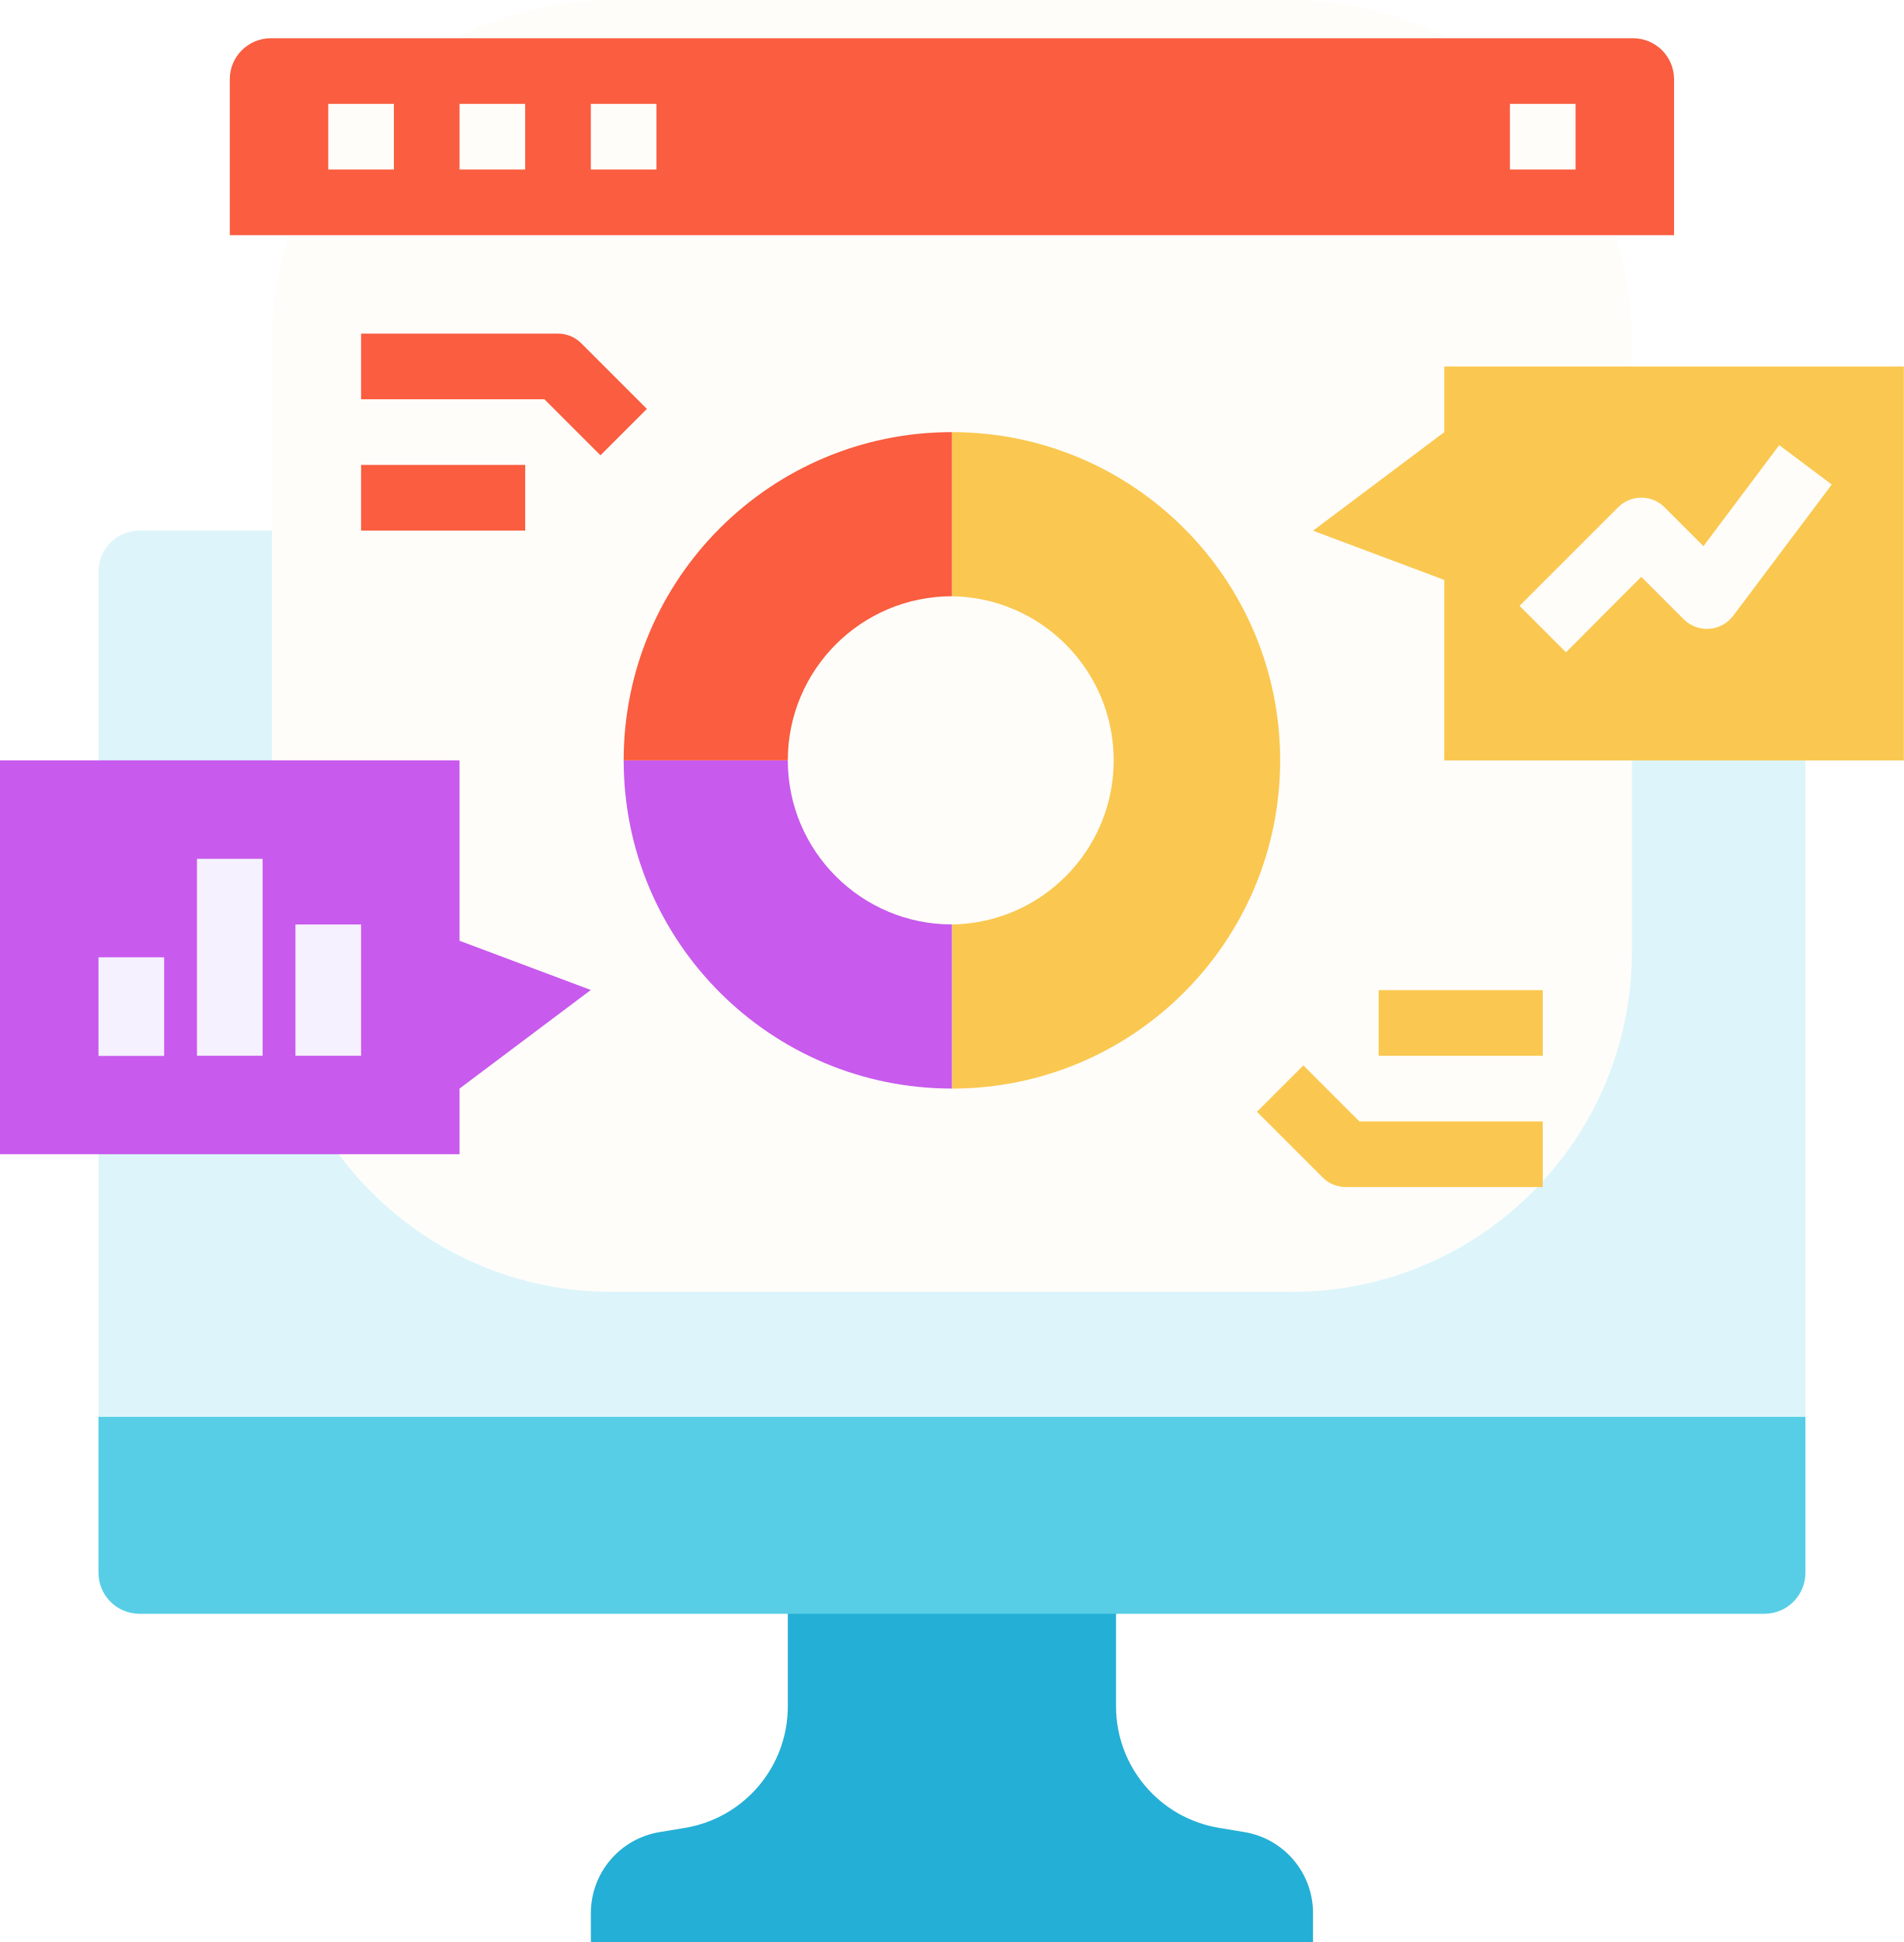
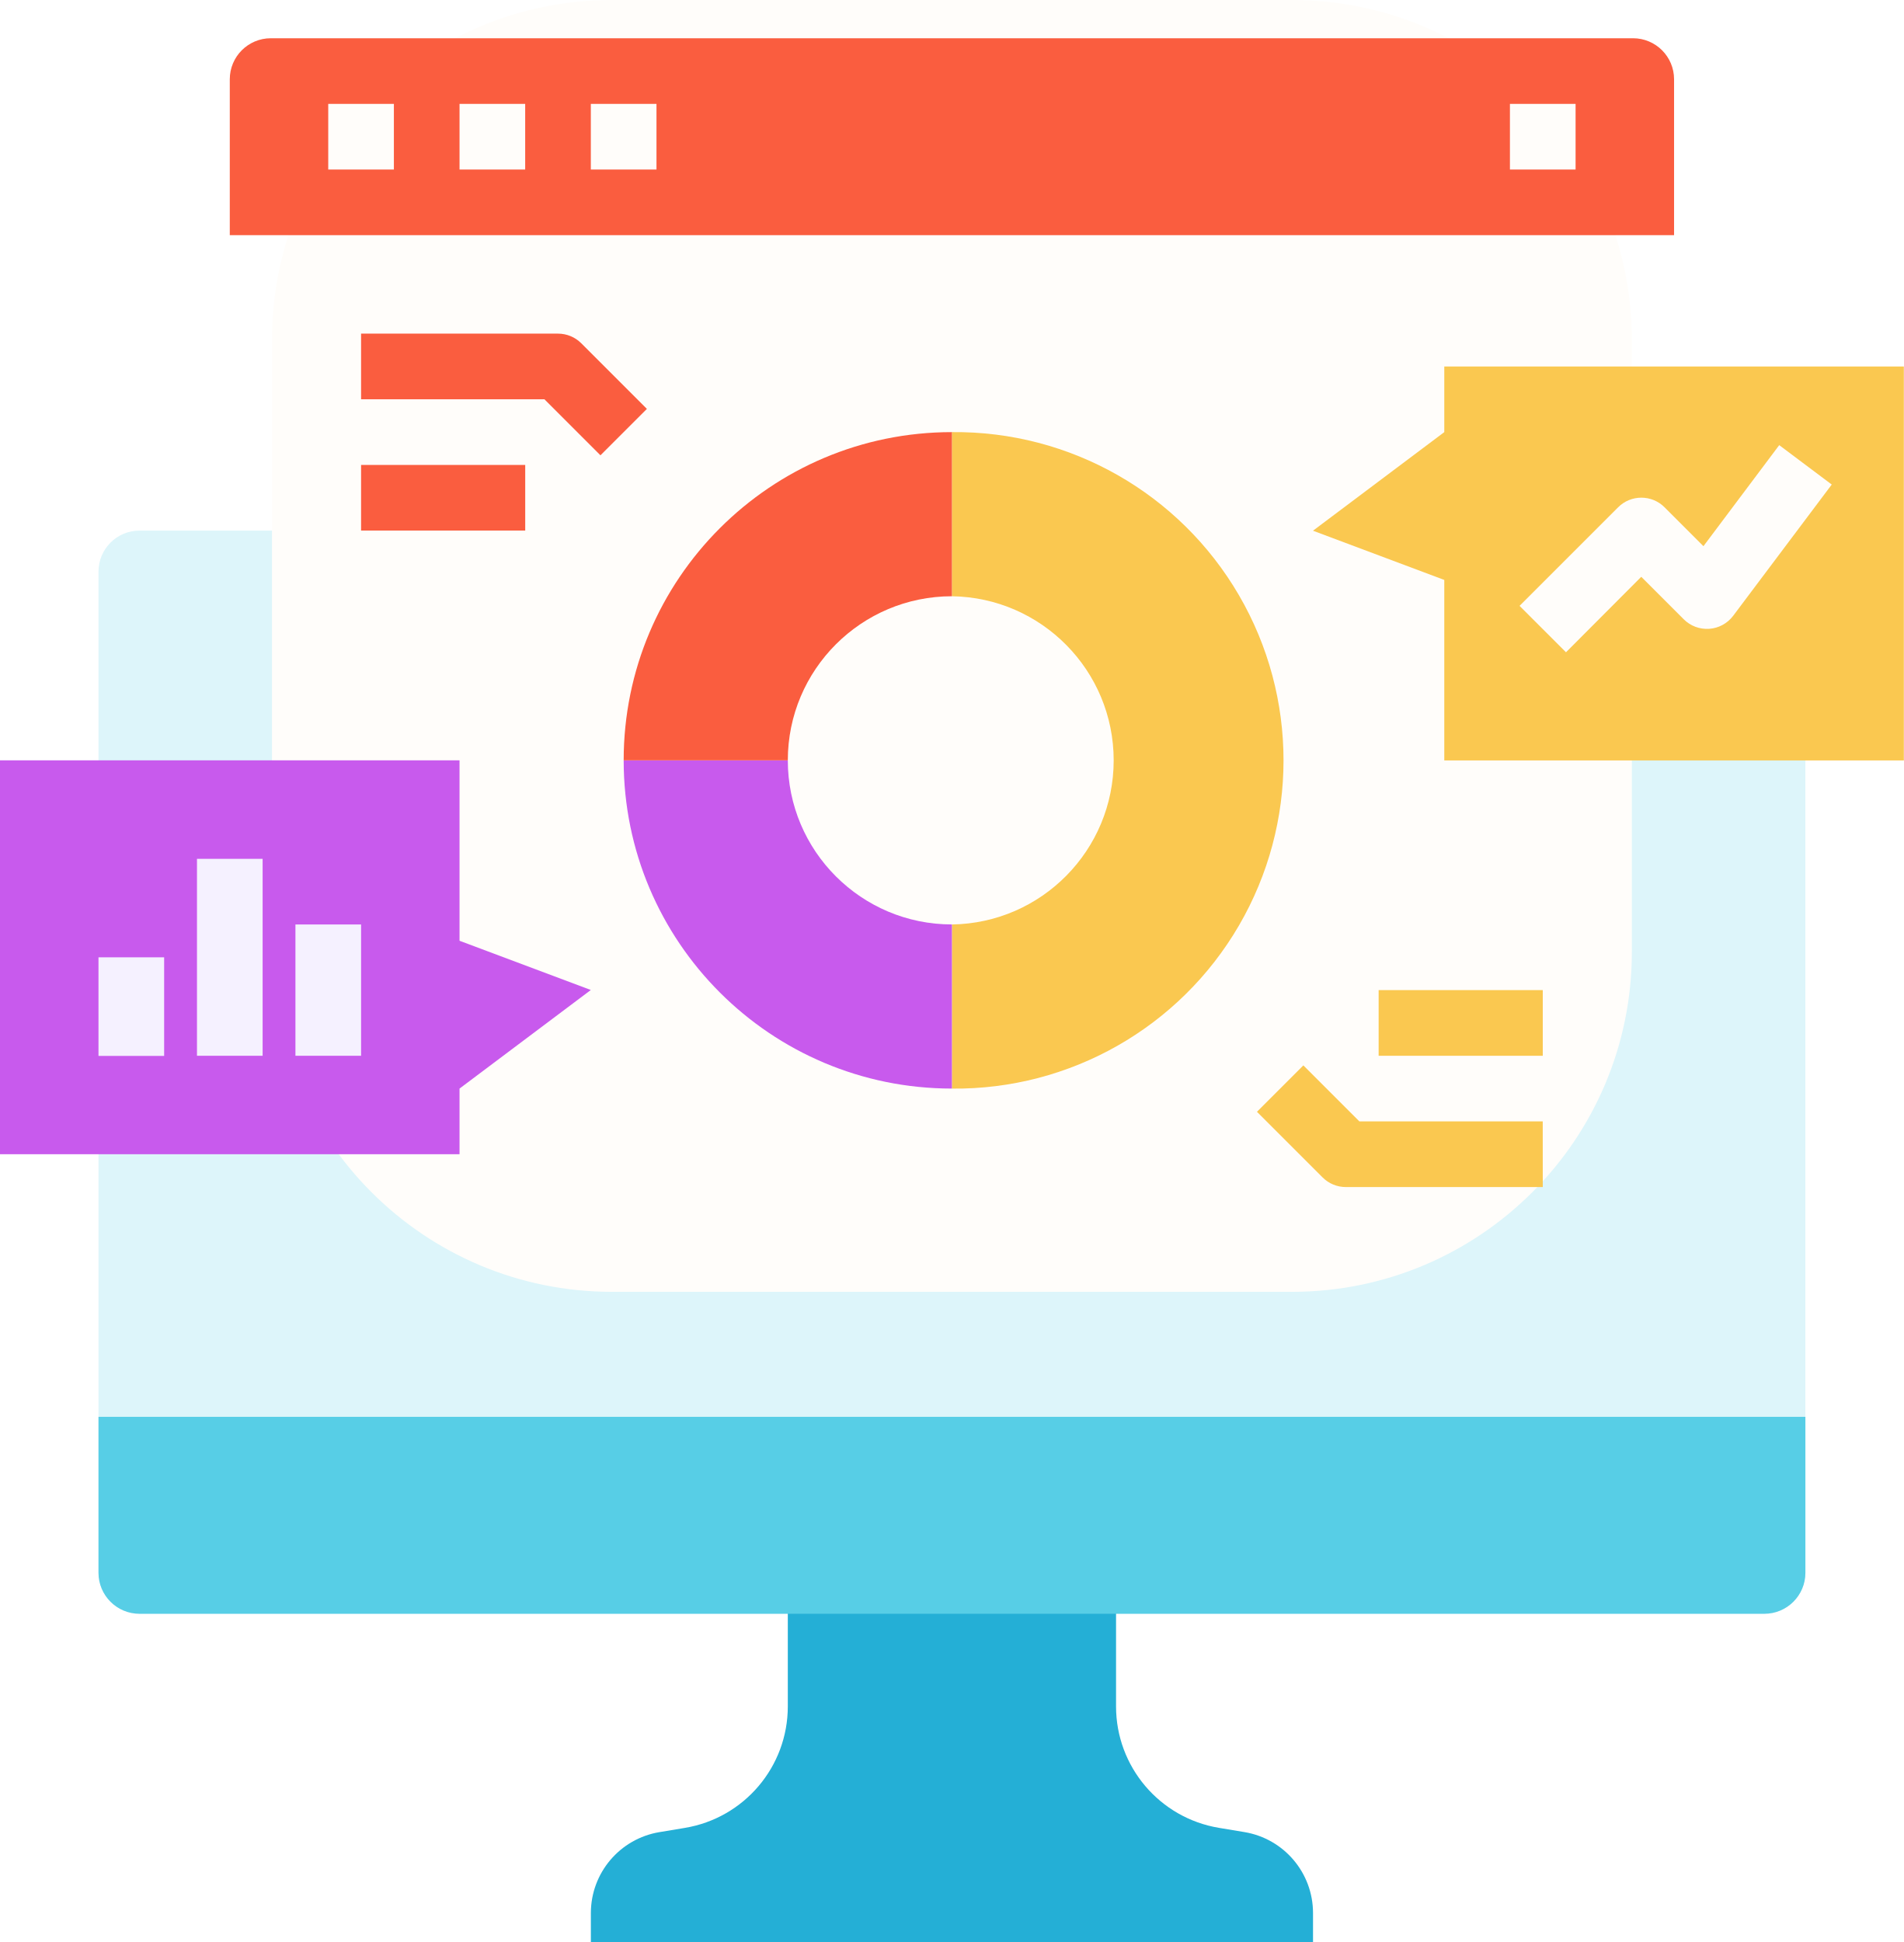
- <svg xmlns="http://www.w3.org/2000/svg" width="56.001" height="57.125" viewBox="0 0 56.001 57.125">
+ <svg xmlns="http://www.w3.org/2000/svg" width="56.001" height="57.125">
  <defs>
-     <style>.a{fill:#ddf5fa;}.b{fill:#24afd6;}.c{fill:#57cee6;}.d{fill:#fffdfa;}.e{fill:#fa5d3f;}.f{fill:#fac850;}.g{fill:#c85aed;}.h{fill:#f5f1ff;}</style>
+     <style>.d{fill:#fffdfa}.e{fill:#fa5d3f}.f{fill:#fac850}.g{fill:#c85aed}.h{fill:#f5f1ff}</style>
  </defs>
  <g transform="translate(-24 -23.124)">
-     <g transform="translate(26.897 38.732)">
-       <path class="a" d="M49.207,144h49v30.656A1.207,1.207,0,0,1,97,175.862H49.207A1.207,1.207,0,0,1,48,174.656V145.207A1.207,1.207,0,0,1,49.207,144Z" transform="translate(-48 -144)" />
-       <path class="b" d="M189.242,410.621H168v-.852a2.414,2.414,0,0,1,2.017-2.381l.751-.125a3.621,3.621,0,0,0,3.025-3.571V400h9.655v3.691a3.621,3.621,0,0,0,3.026,3.571l.751.125a2.414,2.414,0,0,1,2.017,2.381Z" transform="translate(-153.517 -369.103)" />
-       <path class="c" d="M48,360H98.208v4.586A1.207,1.207,0,0,1,97,365.793H49.207A1.207,1.207,0,0,1,48,364.586Z" transform="translate(-48 -333.931)" />
+     <path d="M28.104 38.732h49v30.656a1.207 1.207 0 0 1-1.207 1.206H28.104a1.207 1.207 0 0 1-1.207-1.206V39.939a1.207 1.207 0 0 1 1.207-1.207z" fill="#ddf5fa" />
+     <path d="M62.622 80.25H41.38v-.852a2.414 2.414 0 0 1 2.017-2.381l.751-.125a3.621 3.621 0 0 0 3.025-3.571v-3.692h9.655v3.691a3.621 3.621 0 0 0 3.026 3.571l.751.125a2.414 2.414 0 0 1 2.017 2.381z" fill="#24afd6" />
+     <path d="M26.897 64.801h50.208v4.586a1.207 1.207 0 0 1-1.208 1.207H28.104a1.207 1.207 0 0 1-1.207-1.207z" fill="#57cee6" />
+     <rect class="d" width="40" height="38" rx="10" transform="translate(32 23.124)" />
+     <path class="e" d="M31.966 24.249h40.069a1.207 1.207 0 0 1 1.207 1.207v4.586H30.759v-4.586a1.207 1.207 0 0 1 1.207-1.207z" />
+     <path class="f" d="M52 35.835v4.828a4.828 4.828 0 0 1 0 9.655v4.828a9.656 9.656 0 1 0 0-19.311z" />
+     <path class="g" d="M52 55.145v-4.828a4.828 4.828 0 0 1-4.827-4.827h-4.828A9.655 9.655 0 0 0 52 55.145z" />
+     <path class="e" d="M52 40.663v-4.828a9.655 9.655 0 0 0-9.655 9.655h4.828A4.828 4.828 0 0 1 52 40.663zM41.662 36.517l-1.648-1.648h-5.393v-1.931h5.793a.966.966 0 0 1 .683.283l1.931 1.931zM34.621 36.8h4.828v1.931h-4.828z" />
+     <g>
+       <path class="f" d="M69.38 58.042h-5.793a.966.966 0 0 1-.683-.283l-1.931-1.931 1.365-1.365 1.648 1.648h5.393zM64.552 52.249h4.828v1.931h-4.828z" />
    </g>
-     <rect class="d" width="40" height="38" rx="10" transform="translate(32 23.124)" />
-     <path class="e" d="M81.207,24h40.069a1.207,1.207,0,0,1,1.207,1.207v4.586H80V25.207A1.207,1.207,0,0,1,81.207,24Z" transform="translate(-49.241 0.249)" />
-     <path class="f" d="M256,120v4.828a4.828,4.828,0,0,1,0,9.655v4.828A9.655,9.655,0,1,0,256,120Z" transform="translate(-204 -84.165)" />
-     <g transform="translate(42.345 35.835)">
-       <path class="g" d="M185.655,209.655v-4.828A4.828,4.828,0,0,1,180.828,200H176A9.655,9.655,0,0,0,185.655,209.655Z" transform="translate(-176 -190.345)" />
-       <path class="e" d="M185.655,124.828V120A9.655,9.655,0,0,0,176,129.655h4.828A4.828,4.828,0,0,1,185.655,124.828Z" transform="translate(-176 -120)" />
+     <g>
+       <path class="d" d="M33.655 26.18h1.931v1.931h-1.931zM37.517 26.18h1.931v1.931h-1.931zM41.379 26.18h1.931v1.931h-1.931zM68.414 26.18h1.931v1.931h-1.931z" />
    </g>
-     <g transform="translate(34.621 32.938)">
-       <path class="e" d="M119.041,99.579l-1.648-1.648H112V96h5.793a.966.966,0,0,1,.683.283l1.931,1.931Z" transform="translate(-112 -96)" />
-       <path class="e" d="M112,128h4.828v1.931H112Z" transform="translate(-112 -124.138)" />
+     <g>
+       <path class="g" d="M37.517 57.076v-1.931l3.862-2.9-3.862-1.448V45.49H24v11.586z" />
+       <path class="h" d="M26.897 51.284h1.931v2.9h-1.931zM29.794 48.387h1.931v5.793h-1.931zM32.69 50.318h1.931v3.862H32.69z" />
    </g>
-     <g transform="translate(60.973 52.249)">
-       <path class="f" d="M338.75,277.922h-5.793a.966.966,0,0,1-.683-.283l-1.931-1.931,1.365-1.365,1.648,1.648h5.393Z" transform="translate(-330.343 -272.129)" />
-       <path class="f" d="M360,256h4.828v1.931H360Z" transform="translate(-356.421 -256)" />
-     </g>
-     <g transform="translate(33.655 26.18)">
-       <path class="d" d="M104,40h1.931v1.931H104Z" transform="translate(-104 -40)" />
-       <path class="d" d="M136,40h1.931v1.931H136Z" transform="translate(-132.138 -40)" />
-       <path class="d" d="M168,40h1.931v1.931H168Z" transform="translate(-160.276 -40)" />
-       <path class="d" d="M392,40h1.931v1.931H392Z" transform="translate(-357.241 -40)" />
-     </g>
-     <g transform="translate(24 45.49)">
-       <path class="g" d="M37.517,211.586v-1.931l3.862-2.9-3.862-1.448V200H24v11.586Z" transform="translate(-24 -200)" />
-       <g transform="translate(2.897 2.897)">
-         <path class="h" d="M48,248h1.931v2.9H48Z" transform="translate(-48 -245.103)" />
-         <path class="h" d="M72,224h1.931v5.793H72Z" transform="translate(-69.103 -224)" />
-         <path class="h" d="M96,240h1.931v3.862H96Z" transform="translate(-90.207 -238.069)" />
-       </g>
-     </g>
-     <g transform="translate(62.621 33.904)">
-       <path class="f" d="M347.862,104v1.931l-3.862,2.9,3.862,1.448v5.31H361.38V104Z" transform="translate(-344 -104)" />
-       <path class="d" d="M395.709,129.29l-1.366-1.365,2.9-2.9a.965.965,0,0,1,1.365,0l1.144,1.144,2.229-2.972,1.545,1.159-2.9,3.862a.965.965,0,0,1-1.455.1l-1.248-1.248Z" transform="translate(-388.267 -120.883)" />
+     <g>
+       <path class="f" d="M66.483 33.904v1.931l-3.862 2.9 3.862 1.448v5.31h13.518V33.904z" />
+       <path class="d" d="M70.063 42.311l-1.366-1.365 2.9-2.9a.965.965 0 0 1 1.365 0l1.144 1.144 2.229-2.972 1.545 1.159-2.9 3.862a.965.965 0 0 1-1.455.1l-1.248-1.248z" />
    </g>
  </g>
</svg>
